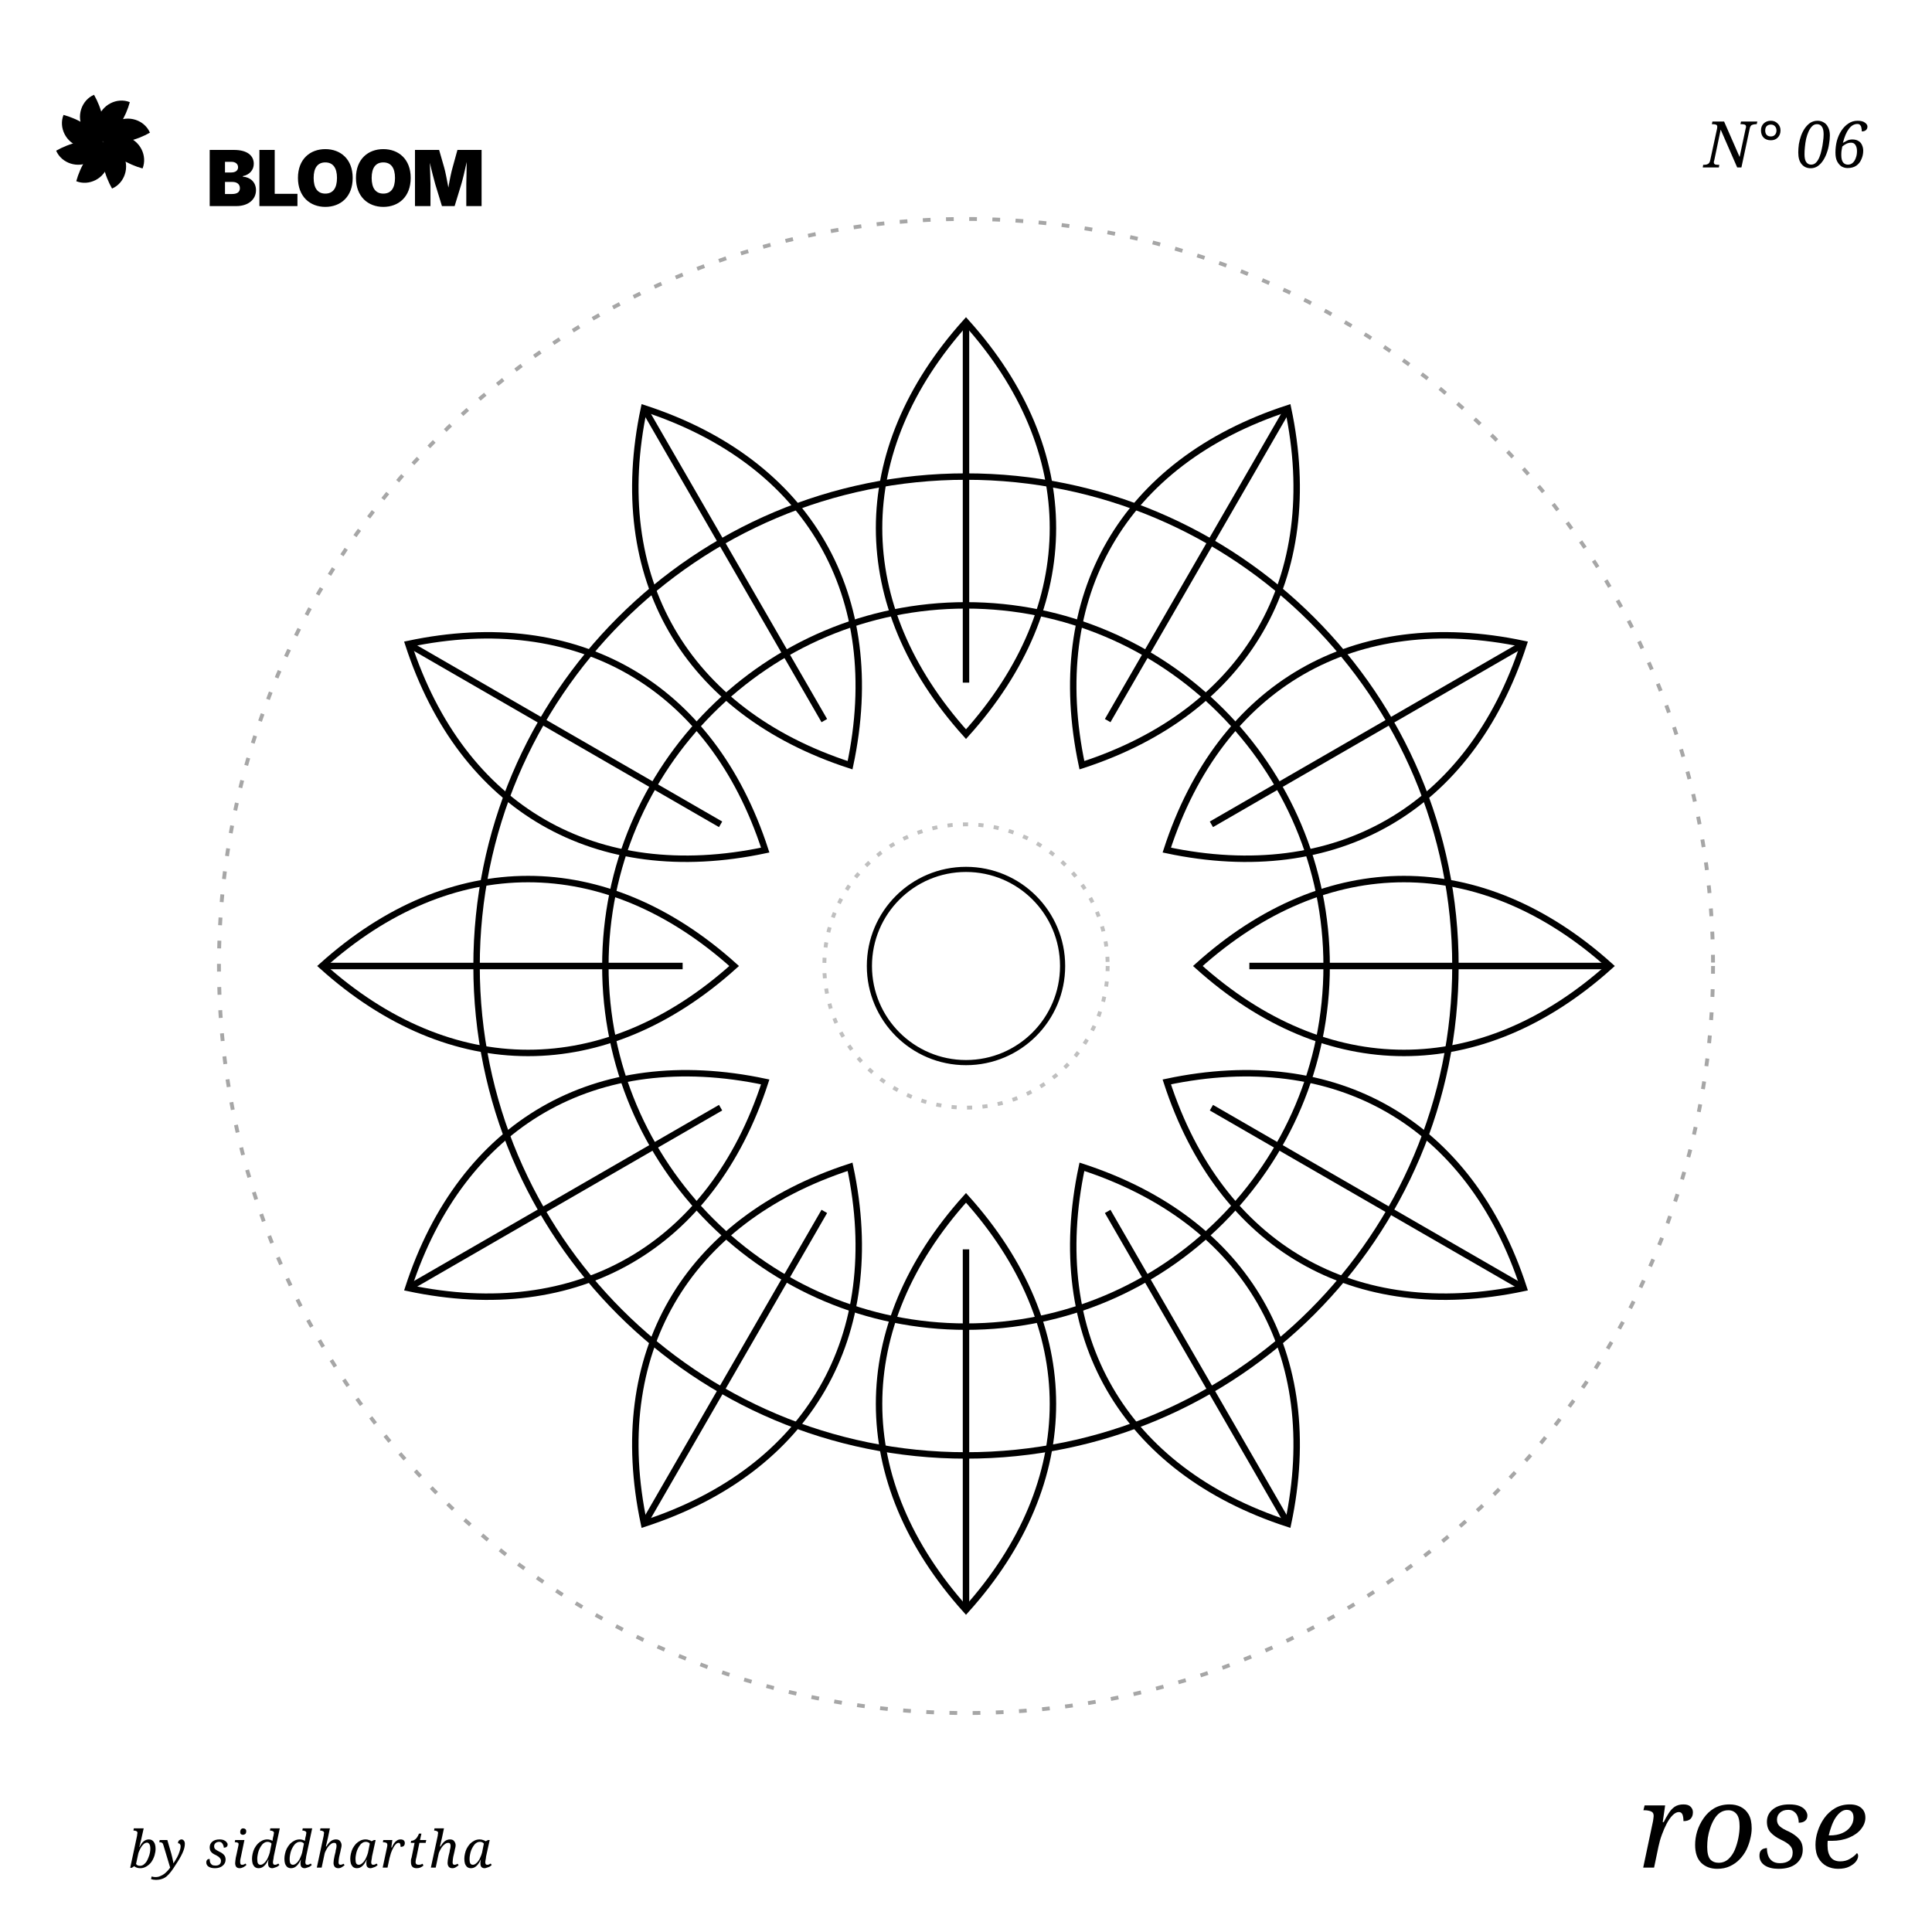
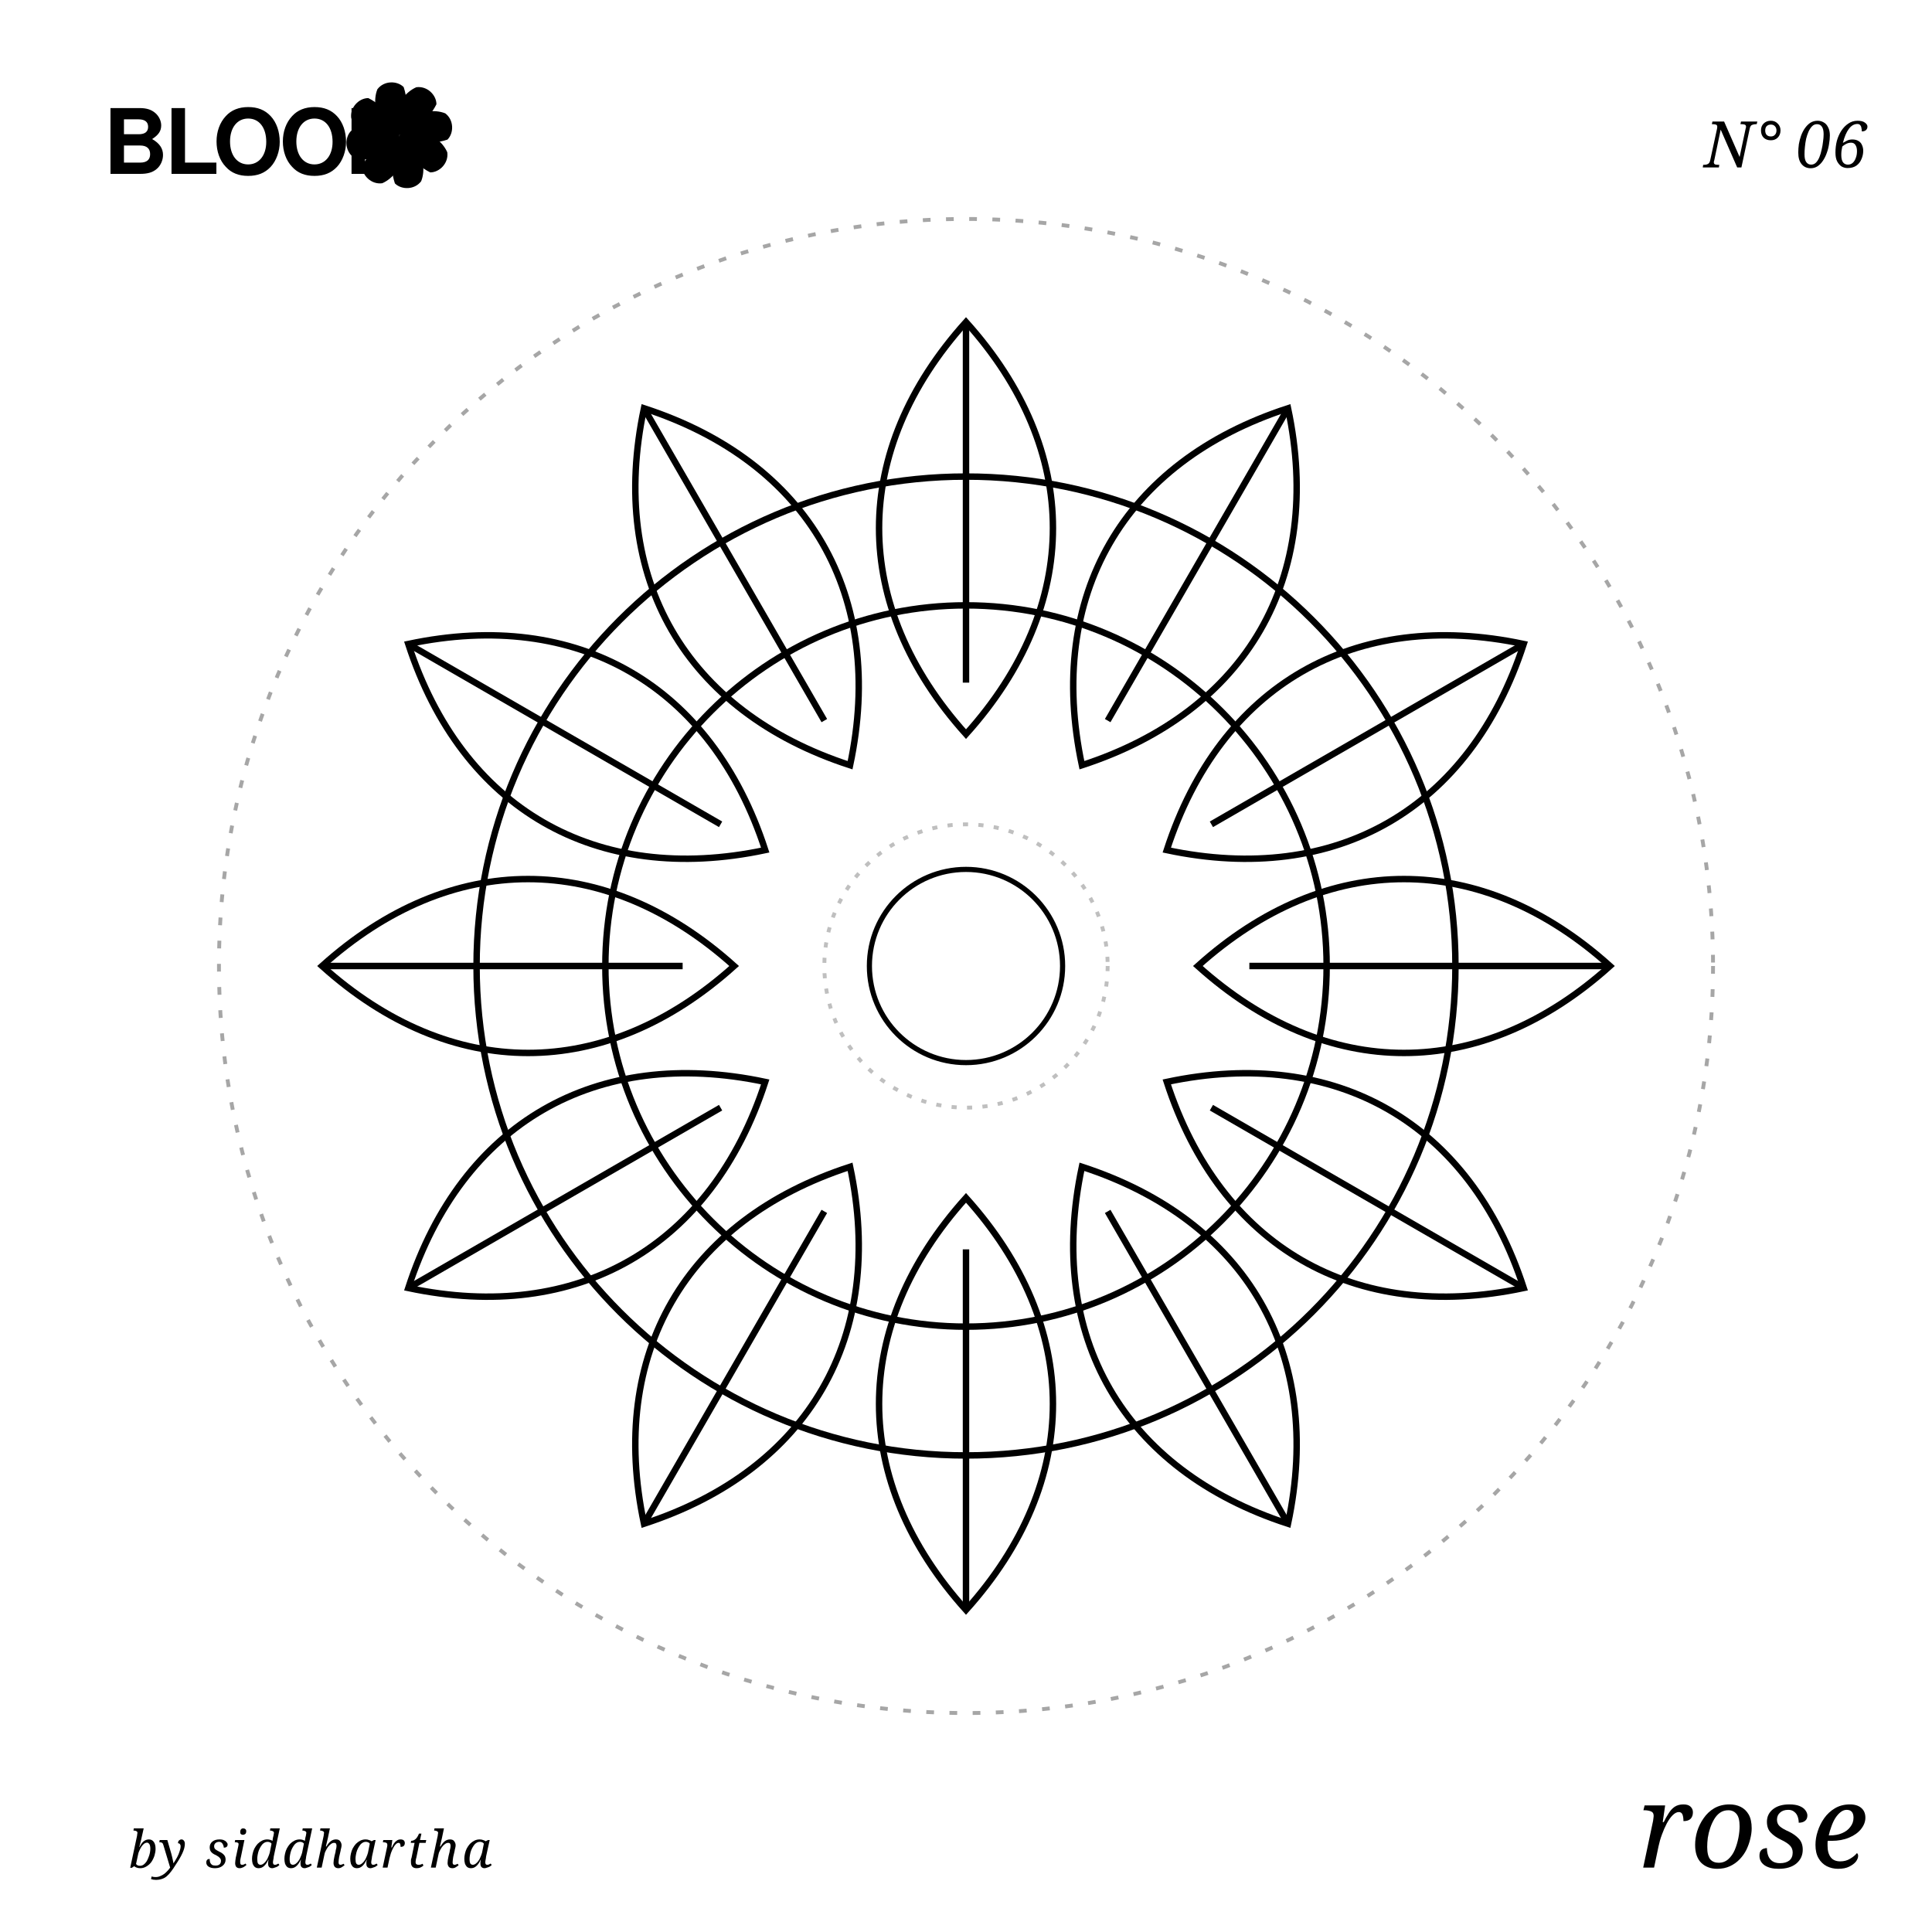
<svg xmlns="http://www.w3.org/2000/svg" viewBox="-75 -75 150 150" width="600" height="600">
  <circle r="58" fill="none" stroke="#000" stroke-width="0.3" stroke-dasharray="0.6,1.2" opacity="0.35" />
  <circle r="7.5" fill="none" stroke="#000" stroke-width="0.4" />
  <circle r="11" fill="none" stroke="#000" stroke-width="0.3" stroke-dasharray="0.4,0.8" opacity="0.25" />
  <g fill="none" stroke="#000" stroke-width="0.5">
    <g transform="rotate(0)">
      <path d="M 0,-50 C 9,-40 9,-28 0,-18 C -9,-28 -9,-40 0,-50 Z" />
    </g>
    <g transform="rotate(30)">
      <path d="M 0,-50 C 9,-40 9,-28 0,-18 C -9,-28 -9,-40 0,-50 Z" />
    </g>
    <g transform="rotate(60)">
      <path d="M 0,-50 C 9,-40 9,-28 0,-18 C -9,-28 -9,-40 0,-50 Z" />
    </g>
    <g transform="rotate(90)">
      <path d="M 0,-50 C 9,-40 9,-28 0,-18 C -9,-28 -9,-40 0,-50 Z" />
    </g>
    <g transform="rotate(120)">
      <path d="M 0,-50 C 9,-40 9,-28 0,-18 C -9,-28 -9,-40 0,-50 Z" />
    </g>
    <g transform="rotate(150)">
      <path d="M 0,-50 C 9,-40 9,-28 0,-18 C -9,-28 -9,-40 0,-50 Z" />
    </g>
    <g transform="rotate(180)">
      <path d="M 0,-50 C 9,-40 9,-28 0,-18 C -9,-28 -9,-40 0,-50 Z" />
    </g>
    <g transform="rotate(210)">
      <path d="M 0,-50 C 9,-40 9,-28 0,-18 C -9,-28 -9,-40 0,-50 Z" />
    </g>
    <g transform="rotate(240)">
      <path d="M 0,-50 C 9,-40 9,-28 0,-18 C -9,-28 -9,-40 0,-50 Z" />
    </g>
    <g transform="rotate(270)">
      <path d="M 0,-50 C 9,-40 9,-28 0,-18 C -9,-28 -9,-40 0,-50 Z" />
    </g>
    <g transform="rotate(300)">
      <path d="M 0,-50 C 9,-40 9,-28 0,-18 C -9,-28 -9,-40 0,-50 Z" />
    </g>
    <g transform="rotate(330)">
      <path d="M 0,-50 C 9,-40 9,-28 0,-18 C -9,-28 -9,-40 0,-50 Z" />
    </g>
    <line x1="0" y1="-50" x2="0" y2="-22" transform="rotate(0)" />
    <line x1="0" y1="-50" x2="0" y2="-22" transform="rotate(30)" />
    <line x1="0" y1="-50" x2="0" y2="-22" transform="rotate(60)" />
    <line x1="0" y1="-50" x2="0" y2="-22" transform="rotate(90)" />
    <line x1="0" y1="-50" x2="0" y2="-22" transform="rotate(120)" />
    <line x1="0" y1="-50" x2="0" y2="-22" transform="rotate(150)" />
    <line x1="0" y1="-50" x2="0" y2="-22" transform="rotate(180)" />
    <line x1="0" y1="-50" x2="0" y2="-22" transform="rotate(210)" />
    <line x1="0" y1="-50" x2="0" y2="-22" transform="rotate(240)" />
    <line x1="0" y1="-50" x2="0" y2="-22" transform="rotate(270)" />
    <line x1="0" y1="-50" x2="0" y2="-22" transform="rotate(300)" />
    <line x1="0" y1="-50" x2="0" y2="-22" transform="rotate(330)" />
    <circle r="28" />
    <circle r="38" />
  </g>
-   <g transform="translate(-67 -62)">
-     <g transform="translate(0 -2) scale(0.07)">
-       <path d="M 0,0 C 4,-18 -2,-38 -10,-52 C -24,-46 -30,-28 -22,-14 C -14,-6 -5,-3 0,0 Z" fill="#000" stroke="none" transform="rotate(0)" />
-       <path d="M 0,0 C 4,-18 -2,-38 -10,-52 C -24,-46 -30,-28 -22,-14 C -14,-6 -5,-3 0,0 Z" fill="#000" stroke="none" transform="rotate(45)" />
-       <path d="M 0,0 C 4,-18 -2,-38 -10,-52 C -24,-46 -30,-28 -22,-14 C -14,-6 -5,-3 0,0 Z" fill="#000" stroke="none" transform="rotate(90)" />
-       <path d="M 0,0 C 4,-18 -2,-38 -10,-52 C -24,-46 -30,-28 -22,-14 C -14,-6 -5,-3 0,0 Z" fill="#000" stroke="none" transform="rotate(135)" />
-       <path d="M 0,0 C 4,-18 -2,-38 -10,-52 C -24,-46 -30,-28 -22,-14 C -14,-6 -5,-3 0,0 Z" fill="#000" stroke="none" transform="rotate(180)" />
-       <path d="M 0,0 C 4,-18 -2,-38 -10,-52 C -24,-46 -30,-28 -22,-14 C -14,-6 -5,-3 0,0 Z" fill="#000" stroke="none" transform="rotate(225)" />
-       <path d="M 0,0 C 4,-18 -2,-38 -10,-52 C -24,-46 -30,-28 -22,-14 C -14,-6 -5,-3 0,0 Z" fill="#000" stroke="none" transform="rotate(270)" />
-       <path d="M 0,0 C 4,-18 -2,-38 -10,-52 C -24,-46 -30,-28 -22,-14 C -14,-6 -5,-3 0,0 Z" fill="#000" stroke="none" transform="rotate(315)" />
+   <g transform="translate(-67 -64)">
+     <text x="0" y="2.5" font-family="Helvetica Neue, Helvetica, Inter, Arial Black, sans-serif" font-weight="900" font-stretch="condensed" font-size="7" letter-spacing="-0.3" fill="#000">BLOOM</text>
+     <g transform="translate(23 -0.5) scale(0.085)">
+       <path d="M 0,0 C 4,-14 10,-26 4,-44 C -2,-50 -14,-50 -20,-42 C -24,-32 -22,-18 -14,-10 C -8,-5 -2,-2 0,0 Z" fill="#000" stroke="none" transform="rotate(0)" />
+       <path d="M 0,0 C 4,-14 10,-26 4,-44 C -2,-50 -14,-50 -20,-42 C -24,-32 -22,-18 -14,-10 C -8,-5 -2,-2 0,0 Z" fill="#000" stroke="none" transform="rotate(45)" />
+       <path d="M 0,0 C 4,-14 10,-26 4,-44 C -2,-50 -14,-50 -20,-42 C -24,-32 -22,-18 -14,-10 C -8,-5 -2,-2 0,0 Z" fill="#000" stroke="none" transform="rotate(90)" />
+       <path d="M 0,0 C 4,-14 10,-26 4,-44 C -2,-50 -14,-50 -20,-42 C -24,-32 -22,-18 -14,-10 C -8,-5 -2,-2 0,0 Z" fill="#000" stroke="none" transform="rotate(135)" />
+       <path d="M 0,0 C 4,-14 10,-26 4,-44 C -2,-50 -14,-50 -20,-42 C -24,-32 -22,-18 -14,-10 C -8,-5 -2,-2 0,0 Z" fill="#000" stroke="none" transform="rotate(180)" />
+       <path d="M 0,0 C 4,-14 10,-26 4,-44 C -2,-50 -14,-50 -20,-42 C -24,-32 -22,-18 -14,-10 C -8,-5 -2,-2 0,0 Z" fill="#000" stroke="none" transform="rotate(225)" />
+       <path d="M 0,0 C 4,-14 10,-26 4,-44 C -2,-50 -14,-50 -20,-42 C -24,-32 -22,-18 -14,-10 C -8,-5 -2,-2 0,0 Z" fill="#000" stroke="none" transform="rotate(270)" />
+       <path d="M 0,0 C 4,-14 10,-26 4,-44 C -2,-50 -14,-50 -20,-42 C -24,-32 -22,-18 -14,-10 C -8,-5 -2,-2 0,0 Z" fill="#000" stroke="none" transform="rotate(315)" />
    </g>
-     <text x="8" y="3" font-family="Avenir Next Rounded Bold, Helvetica Rounded, SF Pro Rounded, Inter, sans-serif" font-weight="900" font-size="6" letter-spacing="-0.15" fill="#000">BLOOM</text>
  </g>
  <text x="70" y="-62" text-anchor="end" font-family="EB Garamond, Georgia, serif" font-style="italic" font-size="5" fill="#000">N° 06</text>
  <text x="-65" y="70" font-family="EB Garamond, Georgia, serif" font-style="italic" font-size="4" letter-spacing="0.05em" fill="#000">by siddhartha</text>
  <text x="70" y="70" text-anchor="end" font-family="EB Garamond, Georgia, serif" font-style="italic" font-size="9" fill="#000">rose</text>
</svg>
